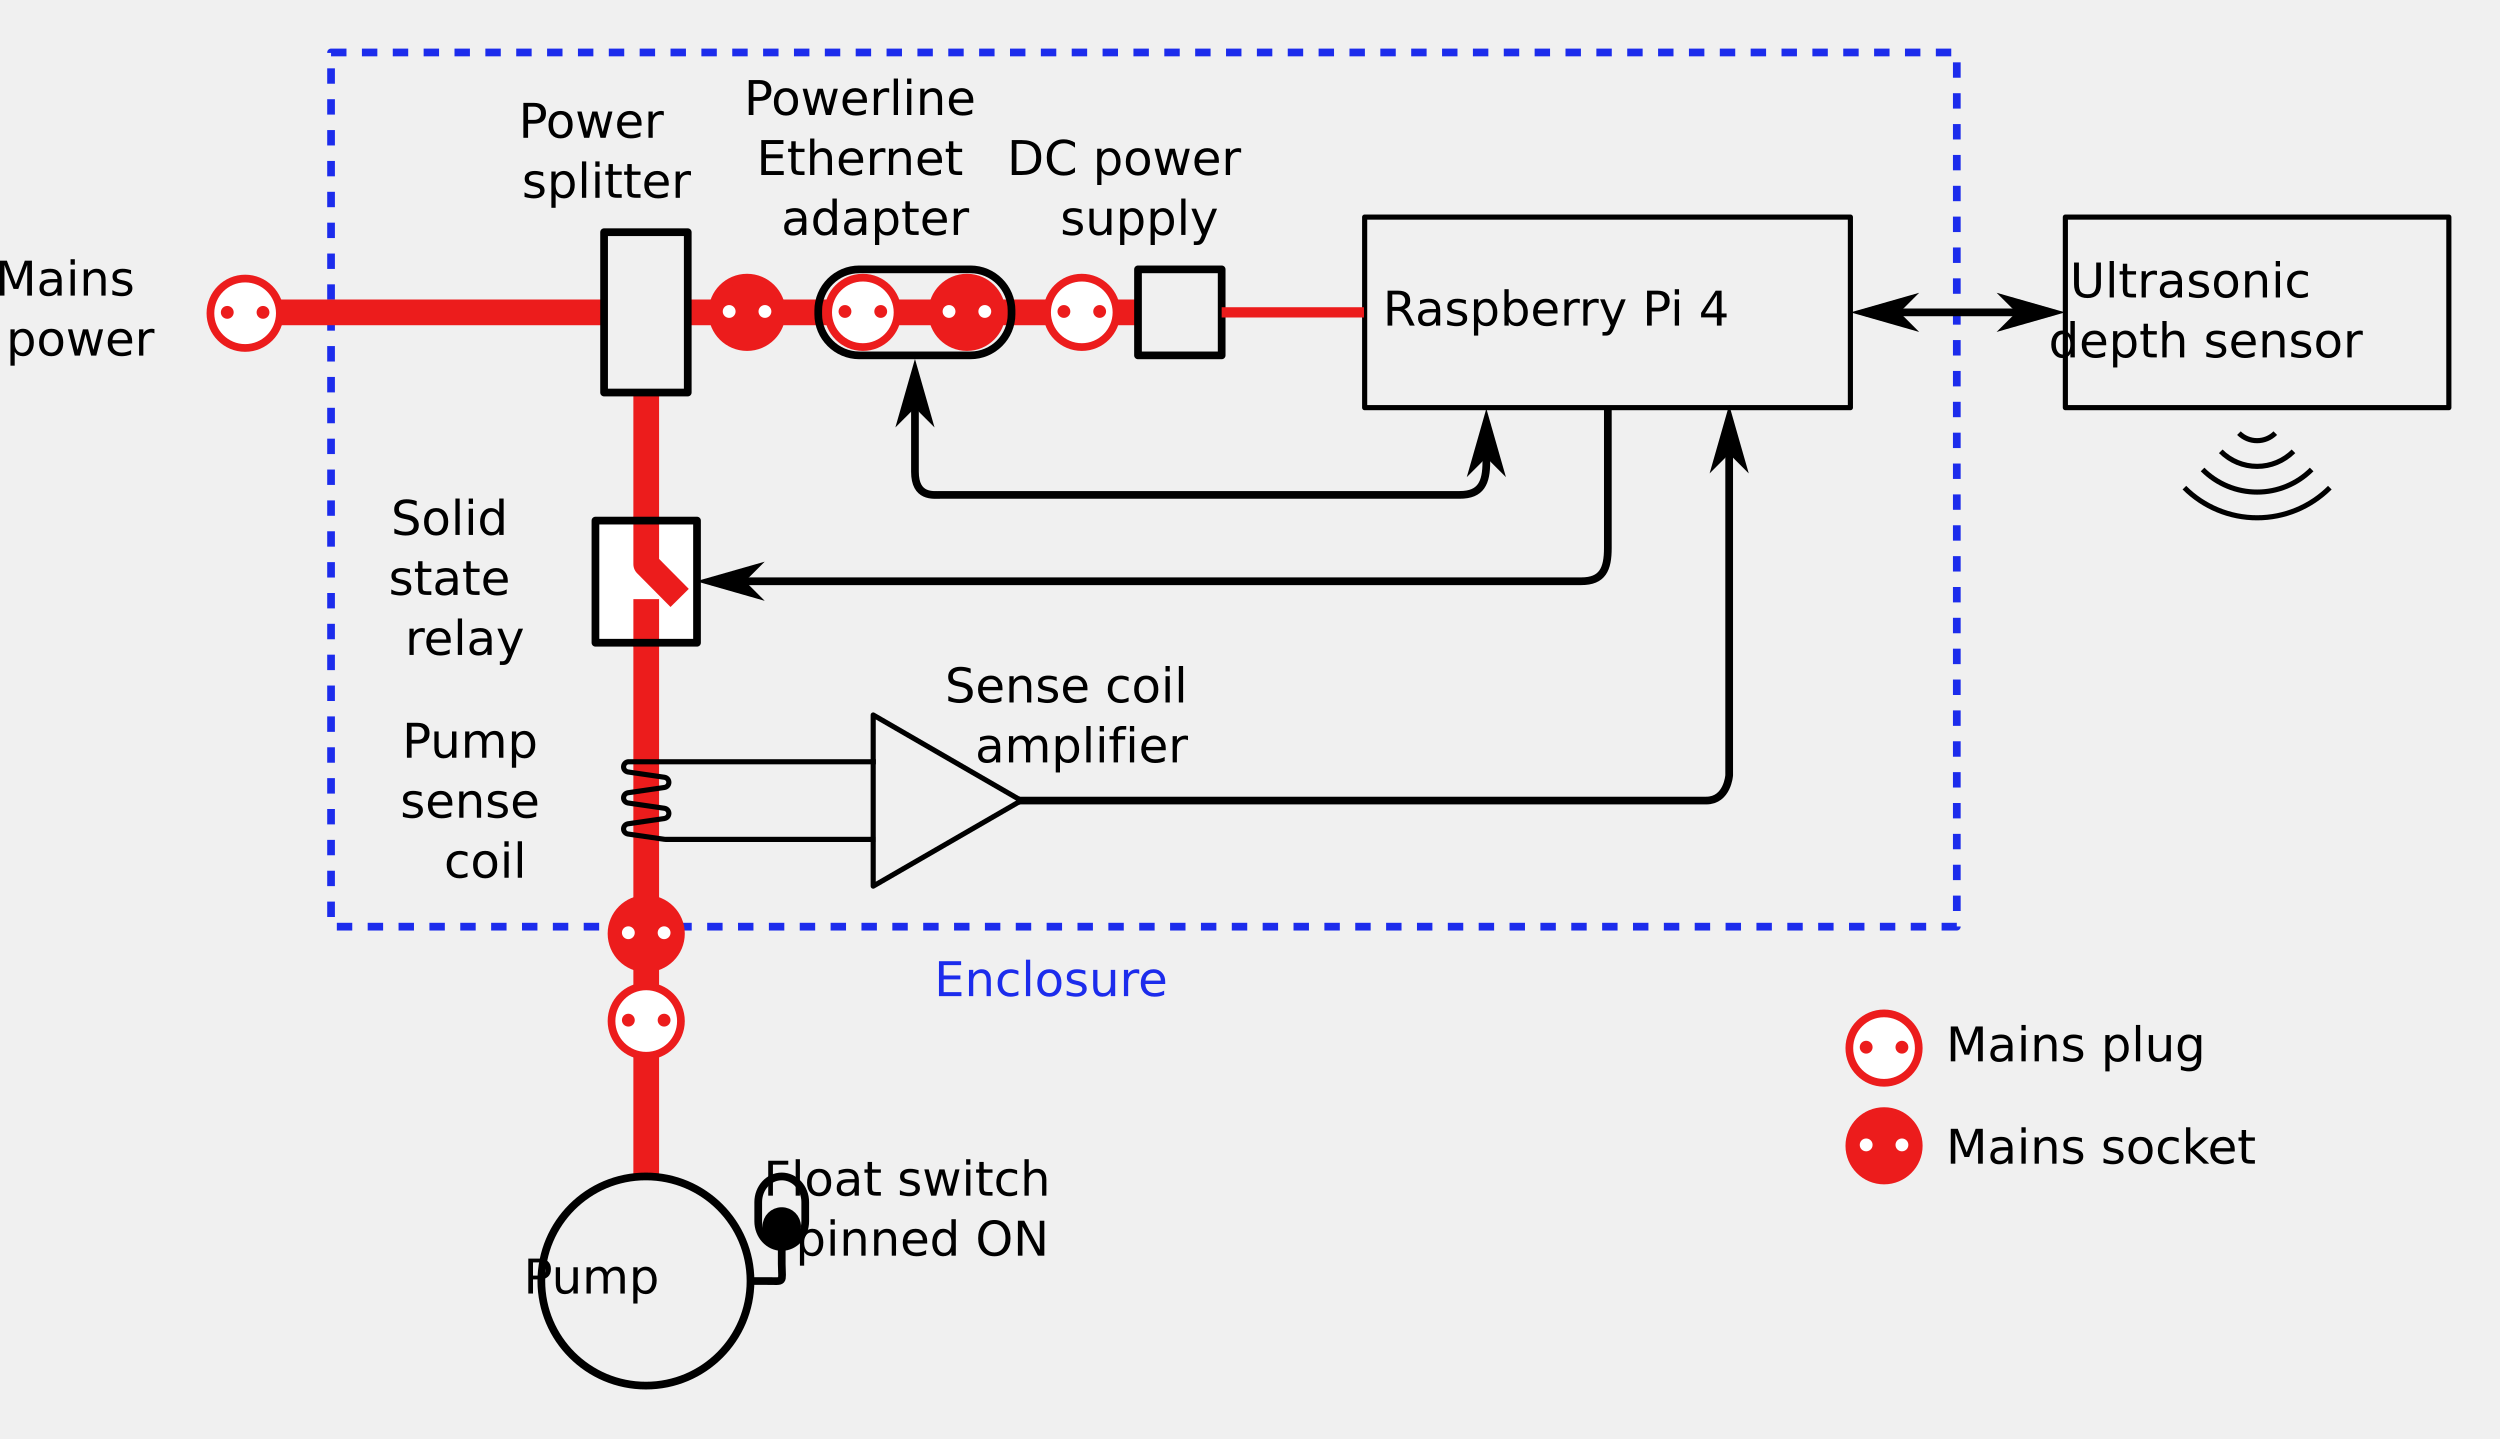
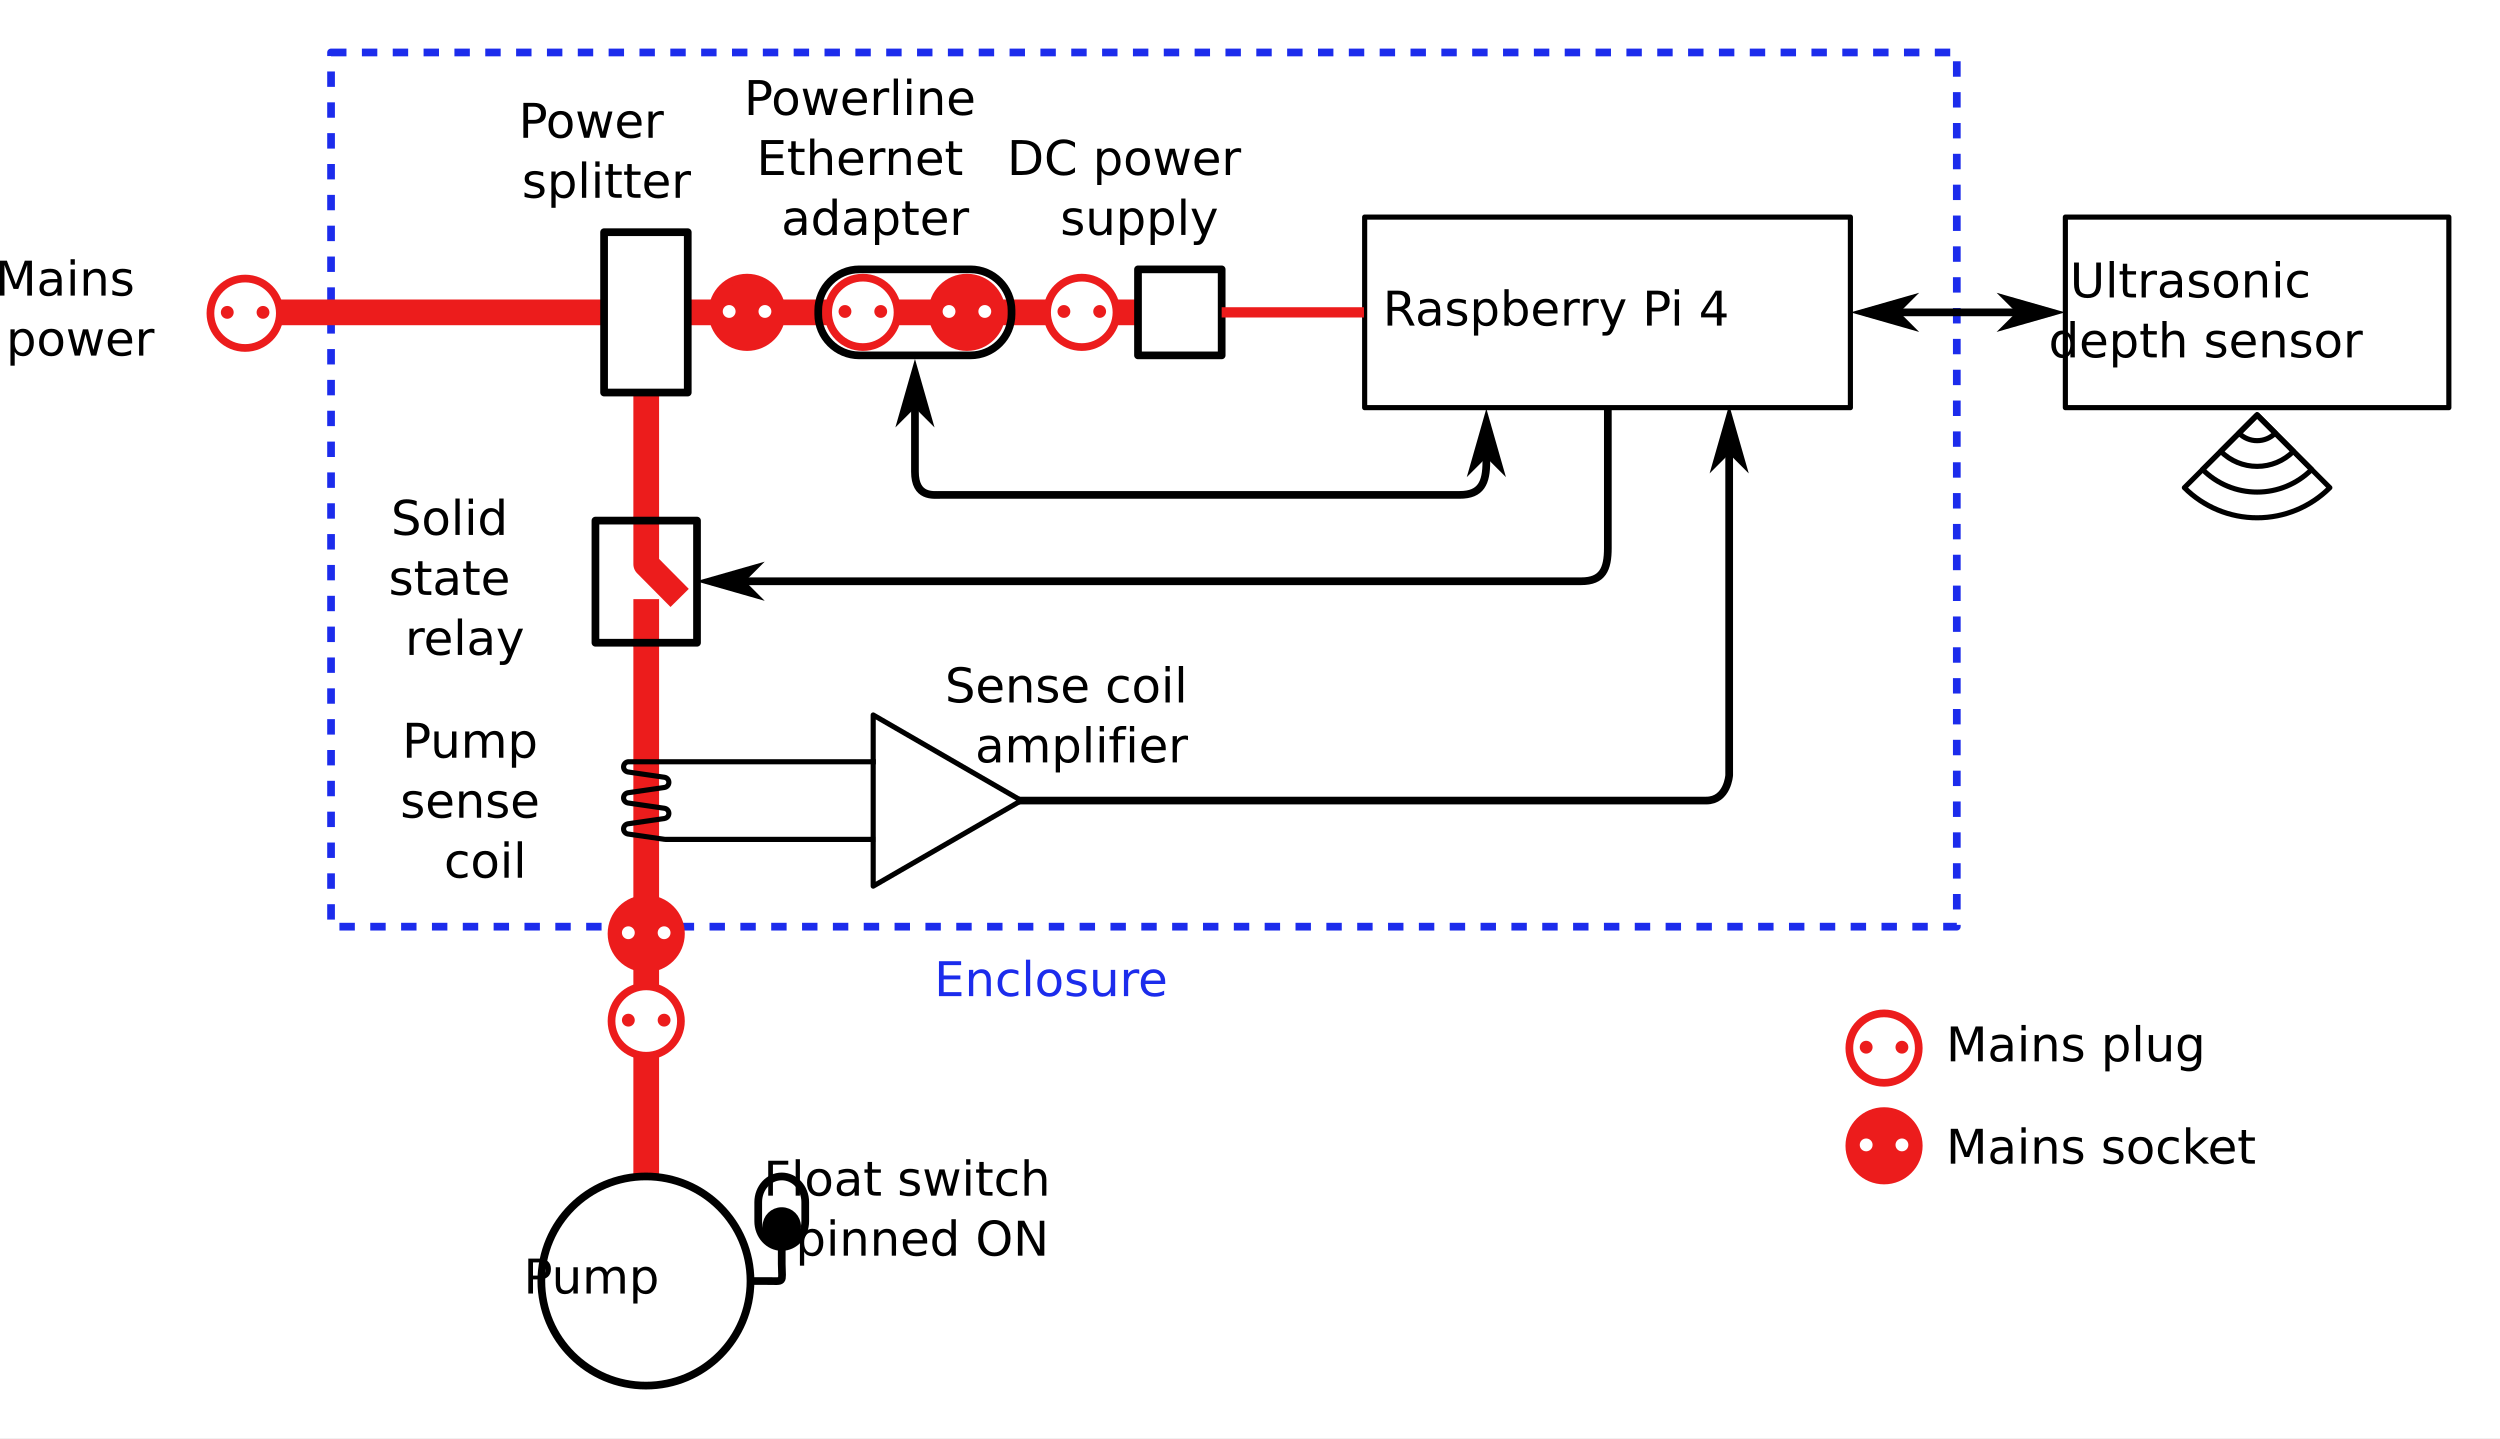
<svg xmlns="http://www.w3.org/2000/svg" width="257.282mm" height="147.994mm" viewBox="0 0 257.282 147.994" version="1.1" id="svg8">
  <defs id="defs2">
    <marker orient="auto" refY="0" refX="0" id="marker1438" style="overflow:visible">
      <path id="path1067" d="M 0,0 5,-5 -12.5,0 5,5 Z" style="fill:#000000;fill-opacity:1;fill-rule:evenodd;stroke:#000000;stroke-width:1pt;stroke-opacity:1" transform="matrix(-0.4,0,0,-0.4,-4,0)" />
    </marker>
    <marker orient="auto" refY="0" refX="0" id="marker1321" style="overflow:visible">
      <path id="path1064" d="M 0,0 5,-5 -12.5,0 5,5 Z" style="fill:#000000;fill-opacity:1;fill-rule:evenodd;stroke:#000000;stroke-width:1pt;stroke-opacity:1" transform="matrix(0.4,0,0,0.4,4,0)" />
    </marker>
    <marker style="overflow:visible" id="marker9920" refX="0" refY="0" orient="auto">
      <path transform="matrix(-0.4,0,0,-0.4,-4,0)" style="fill:#000000;fill-opacity:1;fill-rule:evenodd;stroke:#000000;stroke-width:1pt;stroke-opacity:1" d="M 0,0 5,-5 -12.5,0 5,5 Z" id="path9918" />
    </marker>
    <marker orient="auto" refY="0" refX="0" id="Arrow1Mend" style="overflow:visible">
      <path id="path938" d="M 0,0 5,-5 -12.5,0 5,5 Z" style="fill:#000000;fill-opacity:1;fill-rule:evenodd;stroke:#000000;stroke-width:1pt;stroke-opacity:1" transform="matrix(-0.4,0,0,-0.4,-4,0)" />
    </marker>
    <marker orient="auto" refY="0" refX="0" id="Arrow1Mstart" style="overflow:visible">
      <path id="path935" d="M 0,0 5,-5 -12.5,0 5,5 Z" style="fill:#000000;fill-opacity:1;fill-rule:evenodd;stroke:#000000;stroke-width:1pt;stroke-opacity:1" transform="matrix(0.4,0,0,0.4,4,0)" />
    </marker>
    <marker orient="auto" refY="0" refX="0" id="Arrow1Mstart-1" style="overflow:visible">
      <path id="path935-7" d="M 0,0 5,-5 -12.5,0 5,5 Z" style="fill:#000000;fill-opacity:1;fill-rule:evenodd;stroke:#000000;stroke-width:1pt;stroke-opacity:1" transform="matrix(0.4,0,0,0.4,4,0)" />
    </marker>
    <marker orient="auto" refY="0" refX="0" id="Arrow1Mend-8" style="overflow:visible">
      <path id="path938-5" d="M 0,0 5,-5 -12.5,0 5,5 Z" style="fill:#000000;fill-opacity:1;fill-rule:evenodd;stroke:#000000;stroke-width:1pt;stroke-opacity:1" transform="matrix(-0.4,0,0,-0.4,-4,0)" />
    </marker>
    <marker orient="auto" refY="0" refX="0" id="Arrow1Mend-8-0" style="overflow:visible">
      <path id="path938-5-8" d="M 0,0 5,-5 -12.5,0 5,5 Z" style="fill:#000000;fill-opacity:1;fill-rule:evenodd;stroke:#000000;stroke-width:1pt;stroke-opacity:1" transform="matrix(-0.4,0,0,-0.4,-4,0)" />
    </marker>
    <marker orient="auto" refY="0" refX="0" id="marker1321-9" style="overflow:visible">
      <path id="path1064-8" d="M 0,0 5,-5 -12.5,0 5,5 Z" style="fill:#000000;fill-opacity:1;fill-rule:evenodd;stroke:#000000;stroke-width:1pt;stroke-opacity:1" transform="matrix(0.4,0,0,0.4,4,0)" />
    </marker>
  </defs>
  <g id="layer1" transform="translate(27.00928,-126.2489)">
-     <rect style="opacity:1;fill:none;fill-opacity:1;stroke:#1c2cec;stroke-width:0.794;stroke-linecap:butt;stroke-linejoin:round;stroke-miterlimit:4;stroke-dasharray:1.588, 1.588;stroke-dashoffset:0;stroke-opacity:1" id="rect10224" width="167.311" height="89.969" x="7.06" y="131.646" />
+     <rect style="fill:#ffffff;fill-opacity:1;stroke-width:0.529;stroke-linecap:round" id="rect1621" width="257.282" height="147.994" x="-27.009" y="126.249" />
+     <rect style="opacity:1;fill:none;fill-opacity:1;stroke:#1c2cec;stroke-width:0.794;stroke-linecap:butt;stroke-linejoin:round;stroke-miterlimit:4;stroke-dasharray:1.587, 1.587;stroke-dashoffset:0;stroke-opacity:1" id="rect10224" width="167.311" height="89.969" x="7.06" y="131.646" />
    <rect style="opacity:1;fill:none;fill-opacity:1;stroke:#000000;stroke-width:0.529;stroke-linecap:butt;stroke-linejoin:round;stroke-miterlimit:4;stroke-dasharray:none;stroke-dashoffset:0;stroke-opacity:1" id="rect815" width="49.989" height="19.613" x="113.431" y="148.589" />
    <text xml:space="preserve" style="font-style:normal;font-variant:normal;font-weight:normal;font-stretch:normal;font-size:4.939px;line-height:1.25;font-family:'DejaVu Sans';-inkscape-font-specification:'DejaVu Sans, Normal';font-variant-ligatures:normal;font-variant-caps:normal;font-variant-numeric:normal;font-feature-settings:normal;text-align:center;letter-spacing:0px;word-spacing:0px;writing-mode:lr-tb;text-anchor:middle;fill:#000000;fill-opacity:1;stroke:none;stroke-width:0.265" x="138.63" y="159.758" id="text819">
      <tspan id="tspan817" x="138.63" y="159.758" style="stroke-width:0.265">Raspberry Pi 4</tspan>
-       <tspan x="138.63" y="165.931" style="stroke-width:0.265" id="tspan821" />
+       <tspan x="138.63" y="165.931" id="tspan821" />
    </text>
    <g id="g8881" transform="translate(-21.69584,-3.228916)">
      <rect y="151.818" x="207.239" height="19.613" width="39.465" id="rect815-3" style="opacity:1;fill:none;fill-opacity:1;stroke:#000000;stroke-width:0.529;stroke-linecap:butt;stroke-linejoin:round;stroke-miterlimit:4;stroke-dasharray:none;stroke-dashoffset:0;stroke-opacity:1" />
      <text id="text819-6" y="160.088" x="227.177" style="font-style:normal;font-variant:normal;font-weight:normal;font-stretch:normal;font-size:4.939px;line-height:1.25;font-family:'DejaVu Sans';-inkscape-font-specification:'DejaVu Sans, Normal';font-variant-ligatures:normal;font-variant-caps:normal;font-variant-numeric:normal;font-feature-settings:normal;text-align:center;letter-spacing:0px;word-spacing:0px;writing-mode:lr-tb;text-anchor:middle;fill:#000000;fill-opacity:1;stroke:none;stroke-width:0.265" xml:space="preserve">
        <tspan id="tspan821-6" style="stroke-width:0.265" y="160.088" x="227.177">Ultrasonic</tspan>
        <tspan style="stroke-width:0.265" y="166.262" x="227.177" id="tspan858">depth sensor</tspan>
      </text>
    </g>
    <g transform="rotate(90,169.472,256.3862)" id="g914">
-       <path style="opacity:1;fill:none;fill-opacity:1;stroke:#000000;stroke-width:0.529;stroke-linecap:butt;stroke-linejoin:round;stroke-miterlimit:4;stroke-dasharray:none;stroke-dashoffset:0;stroke-opacity:1" id="path860" d="M 83.91,218.711 A 2.646,2.646 0 0 1 84.685,220.582 2.646,2.646 0 0 1 83.91,222.453" />
-       <path style="opacity:1;fill:none;fill-opacity:1;stroke:#000000;stroke-width:0.529;stroke-linecap:butt;stroke-linejoin:round;stroke-miterlimit:4;stroke-dasharray:none;stroke-dashoffset:0;stroke-opacity:1" id="path860-9" d="M 85.78,216.84 A 5.292,5.292 0 0 1 87.33,220.582 5.292,5.292 0 0 1 85.78,224.324" />
-       <path style="opacity:1;fill:none;fill-opacity:1;stroke:#000000;stroke-width:0.529;stroke-linecap:butt;stroke-linejoin:round;stroke-miterlimit:4;stroke-dasharray:none;stroke-dashoffset:0;stroke-opacity:1" id="path860-4" d="M 87.651,214.969 A 7.938,7.938 0 0 1 89.976,220.582 7.938,7.938 0 0 1 87.651,226.195" />
-       <path style="opacity:1;fill:none;fill-opacity:1;stroke:#000000;stroke-width:0.529;stroke-linecap:butt;stroke-linejoin:round;stroke-miterlimit:4;stroke-dasharray:none;stroke-dashoffset:0;stroke-opacity:1" id="path860-8" d="M 89.522,213.098 A 10.583,10.583 0 0 1 92.622,220.582 10.583,10.583 0 0 1 89.522,228.066" />
+       <path style="opacity:1;fill:none;fill-opacity:1;stroke:#000000;stroke-width:0.529;stroke-linecap:butt;stroke-linejoin:round;stroke-miterlimit:4;stroke-dasharray:none;stroke-dashoffset:0;stroke-opacity:1" id="path860" d="M 83.91,218.711 A 2.646,2.646 0 0 1 84.685,220.582 2.646,2.646 0 0 1 83.91,222.453 L 82.039,220.582 Z" />
+       <path style="opacity:1;fill:none;fill-opacity:1;stroke:#000000;stroke-width:0.529;stroke-linecap:butt;stroke-linejoin:round;stroke-miterlimit:4;stroke-dasharray:none;stroke-dashoffset:0;stroke-opacity:1" id="path860-9" d="M 85.78,216.84 A 5.292,5.292 0 0 1 87.33,220.582 5.292,5.292 0 0 1 85.78,224.324 L 82.039,220.582 Z" />
+       <path style="opacity:1;fill:none;fill-opacity:1;stroke:#000000;stroke-width:0.529;stroke-linecap:butt;stroke-linejoin:round;stroke-miterlimit:4;stroke-dasharray:none;stroke-dashoffset:0;stroke-opacity:1" id="path860-4" d="M 87.651,214.969 A 7.938,7.938 0 0 1 89.976,220.582 7.938,7.938 0 0 1 87.651,226.195 L 82.039,220.582 Z" />
+       <path style="opacity:1;fill:none;fill-opacity:1;stroke:#000000;stroke-width:0.529;stroke-linecap:butt;stroke-linejoin:round;stroke-miterlimit:4;stroke-dasharray:none;stroke-dashoffset:0;stroke-opacity:1" id="path860-8" d="M 89.522,213.098 A 10.583,10.583 0 0 1 92.622,220.582 10.583,10.583 0 0 1 89.522,228.066 L 82.039,220.582 Z" />
    </g>
    <path style="fill:none;stroke:#000000;stroke-width:0.794;stroke-linecap:butt;stroke-linejoin:miter;stroke-miterlimit:4;stroke-dasharray:none;stroke-opacity:1;marker-start:url(#Arrow1Mstart);marker-end:url(#Arrow1Mend)" d="M 165.007,158.395 H 183.956" id="path927" />
    <path style="fill:none;stroke:#ec1c1c;stroke-width:2.646;stroke-linecap:butt;stroke-linejoin:miter;stroke-miterlimit:4;stroke-dasharray:none;stroke-opacity:1" d="M 35.159,158.395 H 0.281" id="path1348" />
    <path style="fill:none;stroke:#ec1c1c;stroke-width:2.646;stroke-linecap:butt;stroke-linejoin:miter;stroke-miterlimit:4;stroke-dasharray:none;stroke-opacity:1" d="M 43.638,158.395 H 89.832" id="path1350-2" />
    <path style="fill:none;stroke:#ec1c1c;stroke-width:2.646;stroke-linecap:butt;stroke-linejoin:miter;stroke-miterlimit:4;stroke-dasharray:none;stroke-opacity:1" d="M 39.495,166.647 V 247.219" id="path1350-9" />
    <path id="path5230" style="fill:none;stroke:#000000;stroke-width:0.529;stroke-linecap:butt;stroke-linejoin:miter;stroke-miterlimit:4;stroke-dasharray:none;stroke-opacity:1" d="M 41.479,212.634 H 63.064 M 41.481,212.632 C 41.45,212.632 41.419,212.63 41.389,212.624 M 41.401,212.629 37.59,212.075 M 37.601,207.838 C 37.348,207.882 37.164,208.102 37.164,208.359 37.164,208.616 37.348,208.836 37.601,208.88 M 37.59,207.838 41.401,207.285 M 41.389,209.435 C 41.642,209.48 41.826,209.699 41.826,209.956 41.826,210.213 41.642,210.433 41.389,210.477 M 37.601,211.034 C 37.348,211.079 37.164,211.298 37.164,211.555 37.164,211.812 37.348,212.032 37.601,212.076 M 37.59,211.034 41.401,210.481 M 41.389,206.243 C 41.642,206.288 41.826,206.507 41.826,206.764 41.826,207.021 41.642,207.241 41.389,207.285 M 37.675,204.643 H 63.119 M 37.601,205.691 C 37.331,205.643 37.142,205.397 37.166,205.124 37.19,204.851 37.419,204.641 37.693,204.641 M 41.401,206.244 37.59,205.69 M 41.401,209.435 37.59,208.882" />
    <g id="g1376" transform="translate(0,57.36574)">
      <circle r="10.763" cy="200.717" cx="39.465" id="path1367" style="opacity:1;fill:none;fill-opacity:1;stroke:#000000;stroke-width:0.794;stroke-linecap:butt;stroke-linejoin:round;stroke-miterlimit:4;stroke-dasharray:none;stroke-dashoffset:0;stroke-opacity:1" />
      <text id="text1371" y="202.004" x="39.357" style="font-style:normal;font-variant:normal;font-weight:normal;font-stretch:normal;font-size:4.939px;line-height:1.25;font-family:'DejaVu Sans';-inkscape-font-specification:'DejaVu Sans, Normal';font-variant-ligatures:normal;font-variant-caps:normal;font-variant-numeric:normal;font-feature-settings:normal;text-align:center;letter-spacing:0px;word-spacing:0px;writing-mode:lr-tb;text-anchor:middle;fill:#000000;fill-opacity:1;stroke:none;stroke-width:0.265" xml:space="preserve">
        <tspan style="stroke-width:0.265" y="202.004" x="39.357" id="tspan1369">Pump</tspan>
      </text>
    </g>
    <rect style="opacity:1;fill:none;fill-opacity:1;stroke:#000000;stroke-width:0.794;stroke-linecap:butt;stroke-linejoin:round;stroke-miterlimit:4;stroke-dasharray:none;stroke-dashoffset:0;stroke-opacity:1" id="rect1346" width="8.61" height="16.503" x="35.159" y="150.144" />
    <path style="opacity:1;fill:none;fill-opacity:1;stroke:#000000;stroke-width:0.68;stroke-linecap:butt;stroke-linejoin:round;stroke-miterlimit:4;stroke-dasharray:none;stroke-dashoffset:0;stroke-opacity:1" id="path5282" d="M 98.943,212.886 98.943,190.248 118.548,201.567 Z" transform="matrix(0.7773382,0,0,0.7781222,-14.05845,51.7932)" />
    <path style="fill:none;stroke:#000000;stroke-width:0.794;stroke-linecap:butt;stroke-linejoin:miter;stroke-miterlimit:4;stroke-dasharray:none;stroke-opacity:1;marker-end:url(#Arrow1Mend-8)" d="M 77.829,208.637 H 148.577 C 150.776,208.637 150.945,206.032 150.945,206.032 V 169.481" id="path927-7" />
    <text xml:space="preserve" style="font-style:normal;font-variant:normal;font-weight:normal;font-stretch:normal;font-size:4.939px;line-height:1.25;font-family:'DejaVu Sans';-inkscape-font-specification:'DejaVu Sans, Normal';font-variant-ligatures:normal;font-variant-caps:normal;font-variant-numeric:normal;font-feature-settings:normal;text-align:center;letter-spacing:0px;word-spacing:0px;writing-mode:lr-tb;text-anchor:middle;fill:#000000;fill-opacity:1;stroke:none;stroke-width:0.265" x="88.222" y="198.538" id="text7313">
      <tspan x="88.222" y="198.538" style="stroke-width:0.265" id="tspan7319">Sense coil</tspan>
      <tspan x="88.222" y="204.711" style="stroke-width:0.265" id="tspan1356">amplifier</tspan>
    </text>
    <text xml:space="preserve" style="font-style:normal;font-variant:normal;font-weight:normal;font-stretch:normal;font-size:4.939px;line-height:1.25;font-family:'DejaVu Sans';-inkscape-font-specification:'DejaVu Sans, Normal';font-variant-ligatures:normal;font-variant-caps:normal;font-variant-numeric:normal;font-feature-settings:normal;text-align:center;letter-spacing:0px;word-spacing:0px;writing-mode:lr-tb;text-anchor:middle;fill:#000000;fill-opacity:1;stroke:none;stroke-width:0.265" x="-14.825" y="156.671" id="text7327">
      <tspan id="tspan7325" x="-14.825" y="156.671" style="stroke-width:0.265">Mains</tspan>
      <tspan x="-14.825" y="162.845" style="stroke-width:0.265" id="tspan7329">power</tspan>
    </text>
    <text xml:space="preserve" style="font-style:normal;font-variant:normal;font-weight:normal;font-stretch:normal;font-size:4.939px;line-height:1.25;font-family:'DejaVu Sans';-inkscape-font-specification:'DejaVu Sans, Normal';font-variant-ligatures:normal;font-variant-caps:normal;font-variant-numeric:normal;font-feature-settings:normal;text-align:center;letter-spacing:0px;word-spacing:0px;writing-mode:lr-tb;text-anchor:middle;fill:#000000;fill-opacity:1;stroke:none;stroke-width:0.265" x="39.331" y="140.429" id="text7333">
      <tspan id="tspan7331" x="39.331" y="140.429" style="stroke-width:0.265">Power</tspan>
      <tspan x="39.331" y="146.603" style="stroke-width:0.265" id="tspan7335">splitter</tspan>
    </text>
    <rect style="opacity:1;fill:none;fill-opacity:1;stroke:#000000;stroke-width:0.794;stroke-linecap:butt;stroke-linejoin:round;stroke-miterlimit:4;stroke-dasharray:none;stroke-dashoffset:0;stroke-opacity:1" id="rect1346-4" width="8.61" height="8.85" x="90.106" y="153.97" />
    <text xml:space="preserve" style="font-style:normal;font-variant:normal;font-weight:normal;font-stretch:normal;font-size:4.939px;line-height:1.25;font-family:'DejaVu Sans';-inkscape-font-specification:'DejaVu Sans, Normal';font-variant-ligatures:normal;font-variant-caps:normal;font-variant-numeric:normal;font-feature-settings:normal;text-align:center;letter-spacing:0px;word-spacing:0px;writing-mode:lr-tb;text-anchor:middle;fill:#000000;fill-opacity:1;stroke:none;stroke-width:0.265" x="94.169" y="144.256" id="text8854">
      <tspan id="tspan8852" x="94.169" y="144.256" style="stroke-width:0.265">DC power</tspan>
      <tspan x="94.169" y="150.43" style="stroke-width:0.265" id="tspan8856">supply</tspan>
    </text>
    <path style="fill:none;stroke:#ec1c1c;stroke-width:1.058;stroke-linecap:butt;stroke-linejoin:miter;stroke-miterlimit:4;stroke-dasharray:none;stroke-opacity:1" d="M 98.716,158.395 113.361,158.395" id="path8991" />
    <g id="g10106" transform="translate(-18.38259,20.9163)">
      <circle r="3.572" cy="137.571" cx="16.601" id="path10056" style="opacity:1;fill:#ffffff;fill-opacity:1;stroke:#ec1c1c;stroke-width:0.794;stroke-linecap:butt;stroke-linejoin:round;stroke-miterlimit:4;stroke-dasharray:none;stroke-dashoffset:0;stroke-opacity:1" />
      <g transform="translate(-7.508221,9.317014)" id="g10090">
        <circle style="opacity:1;fill:#ec1c1c;fill-opacity:1;stroke:none;stroke-width:0.794;stroke-linecap:butt;stroke-linejoin:round;stroke-miterlimit:4;stroke-dasharray:none;stroke-dashoffset:0;stroke-opacity:1" id="path10056-8" cx="22.27" cy="128.162" r="0.661" />
        <circle style="opacity:1;fill:#ec1c1c;fill-opacity:1;stroke:none;stroke-width:0.794;stroke-linecap:butt;stroke-linejoin:round;stroke-miterlimit:4;stroke-dasharray:none;stroke-dashoffset:0;stroke-opacity:1" id="path10056-8-8" cx="25.949" cy="128.162" r="0.661" />
      </g>
    </g>
    <g id="g10106-1" transform="translate(67.71884,20.82404)">
      <circle r="3.572" cy="137.571" cx="16.601" id="path10056-89" style="opacity:1;fill:#ffffff;fill-opacity:1;stroke:#ec1c1c;stroke-width:0.794;stroke-linecap:butt;stroke-linejoin:round;stroke-miterlimit:4;stroke-dasharray:none;stroke-dashoffset:0;stroke-opacity:1" />
      <g transform="translate(-7.508221,9.317014)" id="g10090-6">
        <circle style="opacity:1;fill:#ec1c1c;fill-opacity:1;stroke:none;stroke-width:0.794;stroke-linecap:butt;stroke-linejoin:round;stroke-miterlimit:4;stroke-dasharray:none;stroke-dashoffset:0;stroke-opacity:1" id="path10056-8-4" cx="22.27" cy="128.162" r="0.661" />
        <circle style="opacity:1;fill:#ec1c1c;fill-opacity:1;stroke:none;stroke-width:0.794;stroke-linecap:butt;stroke-linejoin:round;stroke-miterlimit:4;stroke-dasharray:none;stroke-dashoffset:0;stroke-opacity:1" id="path10056-8-8-3" cx="25.949" cy="128.162" r="0.661" />
      </g>
    </g>
    <g id="g10106-1-3" transform="translate(22.89404,93.75748)">
      <circle r="3.572" cy="137.571" cx="16.601" id="path10056-89-3" style="opacity:1;fill:#ffffff;fill-opacity:1;stroke:#ec1c1c;stroke-width:0.794;stroke-linecap:butt;stroke-linejoin:round;stroke-miterlimit:4;stroke-dasharray:none;stroke-dashoffset:0;stroke-opacity:1" />
      <g transform="translate(-7.508221,9.317014)" id="g10090-6-8">
        <circle style="opacity:1;fill:#ec1c1c;fill-opacity:1;stroke:none;stroke-width:0.794;stroke-linecap:butt;stroke-linejoin:round;stroke-miterlimit:4;stroke-dasharray:none;stroke-dashoffset:0;stroke-opacity:1" id="path10056-8-4-6" cx="22.27" cy="128.162" r="0.661" />
        <circle style="opacity:1;fill:#ec1c1c;fill-opacity:1;stroke:none;stroke-width:0.794;stroke-linecap:butt;stroke-linejoin:round;stroke-miterlimit:4;stroke-dasharray:none;stroke-dashoffset:0;stroke-opacity:1" id="path10056-8-8-3-0" cx="25.949" cy="128.162" r="0.661" />
      </g>
    </g>
    <g id="g10198" transform="translate(-4.838916,-12.82225)">
      <circle r="3.572" cy="171.217" cx="54.711" id="path10056-89-8" style="opacity:1;fill:#ec1c1c;fill-opacity:1;stroke:#ec1c1c;stroke-width:0.794;stroke-linecap:butt;stroke-linejoin:round;stroke-miterlimit:4;stroke-dasharray:none;stroke-dashoffset:0;stroke-opacity:1" />
      <circle r="0.661" cy="171.125" cx="52.871" id="path10056-8-4-9" style="opacity:1;fill:#ffffff;fill-opacity:1;stroke:none;stroke-width:0.794;stroke-linecap:butt;stroke-linejoin:round;stroke-miterlimit:4;stroke-dasharray:none;stroke-dashoffset:0;stroke-opacity:1" />
      <circle r="0.661" cy="171.125" cx="56.551" id="path10056-8-8-3-7" style="opacity:1;fill:#ffffff;fill-opacity:1;stroke:none;stroke-width:0.794;stroke-linecap:butt;stroke-linejoin:round;stroke-miterlimit:4;stroke-dasharray:none;stroke-dashoffset:0;stroke-opacity:1" />
    </g>
    <g id="g10198-7" transform="translate(-15.21557,51.11489)">
      <circle r="3.572" cy="171.217" cx="54.711" id="path10056-89-8-6" style="opacity:1;fill:#ec1c1c;fill-opacity:1;stroke:#ec1c1c;stroke-width:0.794;stroke-linecap:butt;stroke-linejoin:round;stroke-miterlimit:4;stroke-dasharray:none;stroke-dashoffset:0;stroke-opacity:1" />
      <circle r="0.661" cy="171.125" cx="52.871" id="path10056-8-4-9-4" style="opacity:1;fill:#ffffff;fill-opacity:1;stroke:none;stroke-width:0.794;stroke-linecap:butt;stroke-linejoin:round;stroke-miterlimit:4;stroke-dasharray:none;stroke-dashoffset:0;stroke-opacity:1" />
      <circle r="0.661" cy="171.125" cx="56.551" id="path10056-8-8-3-7-3" style="opacity:1;fill:#ffffff;fill-opacity:1;stroke:none;stroke-width:0.794;stroke-linecap:butt;stroke-linejoin:round;stroke-miterlimit:4;stroke-dasharray:none;stroke-dashoffset:0;stroke-opacity:1" />
    </g>
    <g id="g10106-1-3-0" transform="translate(150.2822,96.54079)">
      <circle r="3.572" cy="137.571" cx="16.601" id="path10056-89-3-3" style="opacity:1;fill:#ffffff;fill-opacity:1;stroke:#ec1c1c;stroke-width:0.794;stroke-linecap:butt;stroke-linejoin:round;stroke-miterlimit:4;stroke-dasharray:none;stroke-dashoffset:0;stroke-opacity:1" />
      <g transform="translate(-7.508221,9.317014)" id="g10090-6-8-0">
        <circle style="opacity:1;fill:#ec1c1c;fill-opacity:1;stroke:none;stroke-width:0.794;stroke-linecap:butt;stroke-linejoin:round;stroke-miterlimit:4;stroke-dasharray:none;stroke-dashoffset:0;stroke-opacity:1" id="path10056-8-4-6-9" cx="22.27" cy="128.162" r="0.661" />
        <circle style="opacity:1;fill:#ec1c1c;fill-opacity:1;stroke:none;stroke-width:0.794;stroke-linecap:butt;stroke-linejoin:round;stroke-miterlimit:4;stroke-dasharray:none;stroke-dashoffset:0;stroke-opacity:1" id="path10056-8-8-3-0-2" cx="25.949" cy="128.162" r="0.661" />
      </g>
    </g>
    <g id="g10198-7-5" transform="translate(112.1726,72.94868)">
      <circle r="3.572" cy="171.217" cx="54.711" id="path10056-89-8-6-4" style="opacity:1;fill:#ec1c1c;fill-opacity:1;stroke:#ec1c1c;stroke-width:0.794;stroke-linecap:butt;stroke-linejoin:round;stroke-miterlimit:4;stroke-dasharray:none;stroke-dashoffset:0;stroke-opacity:1" />
      <circle r="0.661" cy="171.125" cx="52.871" id="path10056-8-4-9-4-0" style="opacity:1;fill:#ffffff;fill-opacity:1;stroke:none;stroke-width:0.794;stroke-linecap:butt;stroke-linejoin:round;stroke-miterlimit:4;stroke-dasharray:none;stroke-dashoffset:0;stroke-opacity:1" />
      <circle r="0.661" cy="171.125" cx="56.551" id="path10056-8-8-3-7-3-5" style="opacity:1;fill:#ffffff;fill-opacity:1;stroke:none;stroke-width:0.794;stroke-linecap:butt;stroke-linejoin:round;stroke-miterlimit:4;stroke-dasharray:none;stroke-dashoffset:0;stroke-opacity:1" />
    </g>
    <text xml:space="preserve" style="font-style:normal;font-variant:normal;font-weight:normal;font-stretch:normal;font-size:4.939px;line-height:1.25;font-family:'DejaVu Sans';-inkscape-font-specification:'DejaVu Sans, Normal';font-variant-ligatures:normal;font-variant-caps:normal;font-variant-numeric:normal;font-feature-settings:normal;text-align:start;letter-spacing:0px;word-spacing:0px;writing-mode:lr-tb;text-anchor:start;fill:#000000;fill-opacity:1;stroke:none;stroke-width:0.265" x="173.264" y="235.474" id="text10279">
      <tspan id="tspan10277" x="173.264" y="235.474" style="font-style:normal;font-variant:normal;font-weight:normal;font-stretch:normal;font-size:4.939px;font-family:'DejaVu Sans';-inkscape-font-specification:'DejaVu Sans, Normal';font-variant-ligatures:normal;font-variant-caps:normal;font-variant-numeric:normal;font-feature-settings:normal;text-align:start;writing-mode:lr-tb;text-anchor:start;stroke-width:0.265">Mains plug</tspan>
    </text>
    <text xml:space="preserve" style="font-style:normal;font-variant:normal;font-weight:normal;font-stretch:normal;font-size:4.939px;line-height:1.25;font-family:'DejaVu Sans';-inkscape-font-specification:'DejaVu Sans, Normal';font-variant-ligatures:normal;font-variant-caps:normal;font-variant-numeric:normal;font-feature-settings:normal;text-align:start;letter-spacing:0px;word-spacing:0px;writing-mode:lr-tb;text-anchor:start;fill:#000000;fill-opacity:1;stroke:none;stroke-width:0.265" x="173.264" y="246.007" id="text10283">
      <tspan id="tspan10281" x="173.264" y="246.007" style="font-style:normal;font-variant:normal;font-weight:normal;font-stretch:normal;font-size:4.939px;font-family:'DejaVu Sans';-inkscape-font-specification:'DejaVu Sans, Normal';font-variant-ligatures:normal;font-variant-caps:normal;font-variant-numeric:normal;font-feature-settings:normal;text-align:start;writing-mode:lr-tb;text-anchor:start;stroke-width:0.265">Mains socket</tspan>
    </text>
    <text xml:space="preserve" style="font-style:normal;font-variant:normal;font-weight:normal;font-stretch:normal;font-size:4.939px;line-height:1.25;font-family:'DejaVu Sans';-inkscape-font-specification:'DejaVu Sans, Normal';font-variant-ligatures:normal;font-variant-caps:normal;font-variant-numeric:normal;font-feature-settings:normal;text-align:center;letter-spacing:0px;word-spacing:0px;writing-mode:lr-tb;text-anchor:middle;fill:#1c2cec;fill-opacity:1;stroke:none;stroke-width:0.265" x="85.075" y="228.761" id="text10287">
      <tspan id="tspan10285" x="85.075" y="228.761" style="fill:#1c2cec;fill-opacity:1;stroke-width:0.265">Enclosure</tspan>
    </text>
    <g id="g922" transform="translate(-10.61994,26.70986)">
      <rect ry="2.646" rx="2.646" y="220.61" x="61.641" height="7.259" width="4.839" id="rect916" style="opacity:1;fill:none;fill-opacity:1;stroke:#000000;stroke-width:0.794;stroke-linecap:butt;stroke-linejoin:round;stroke-miterlimit:4;stroke-dasharray:none;stroke-dashoffset:0;stroke-opacity:1" />
      <circle r="1.582" cy="225.758" cx="64.061" id="path918" style="opacity:1;fill:#000000;fill-opacity:1;stroke:#000000;stroke-width:0.794;stroke-linecap:butt;stroke-linejoin:round;stroke-miterlimit:4;stroke-dasharray:none;stroke-dashoffset:0;stroke-opacity:1" />
    </g>
    <path style="fill:none;stroke:#000000;stroke-width:0.794;stroke-linecap:butt;stroke-linejoin:miter;stroke-miterlimit:4;stroke-dasharray:none;stroke-opacity:1" d="M 53.441,254.579 V 256.331 C 53.472,258.358 53.769,258.083 51.834,258.083 H 50.228" id="path924" />
    <text xml:space="preserve" style="font-style:normal;font-variant:normal;font-weight:normal;font-stretch:normal;font-size:4.939px;line-height:1.25;font-family:'DejaVu Sans';-inkscape-font-specification:'DejaVu Sans, Normal';font-variant-ligatures:normal;font-variant-caps:normal;font-variant-numeric:normal;font-feature-settings:normal;text-align:center;letter-spacing:0px;word-spacing:0px;writing-mode:lr-tb;text-anchor:middle;fill:#000000;fill-opacity:1;stroke:none;stroke-width:0.265" x="71.833" y="249.297" id="text928">
      <tspan id="tspan926" x="71.833" y="249.297" style="stroke-width:0.265">Float switch</tspan>
      <tspan x="71.833" y="255.47" style="stroke-width:0.265" id="tspan930">pinned ON</tspan>
    </text>
    <g id="g1031" transform="translate(-9.525009,5.820834)">
      <rect y="174.004" x="43.794" height="12.572" width="10.453" id="rect1346-4-3-9" style="opacity:1;fill:#ffffff;fill-opacity:1;stroke:none;stroke-width:0.794;stroke-linecap:butt;stroke-linejoin:round;stroke-miterlimit:4;stroke-dasharray:none;stroke-dashoffset:0;stroke-opacity:1" />
      <path id="path1350-9-9-8" d="M 49.021,182.087 V 186.973" style="fill:none;stroke:#ec1c1c;stroke-width:2.646;stroke-linecap:butt;stroke-linejoin:miter;stroke-miterlimit:4;stroke-dasharray:none;stroke-opacity:1" />
      <path id="path1010" d="M 49.021,173.607 V 178.493 L 52.46,181.963" style="fill:none;stroke:#ec1c1c;stroke-width:2.646;stroke-linecap:butt;stroke-linejoin:round;stroke-miterlimit:4;stroke-dasharray:none;stroke-opacity:1" />
      <rect y="174.004" x="43.794" height="12.572" width="10.453" id="rect1346-4-3" style="opacity:1;fill:none;fill-opacity:1;stroke:#000000;stroke-width:0.794;stroke-linecap:butt;stroke-linejoin:round;stroke-miterlimit:4;stroke-dasharray:none;stroke-dashoffset:0;stroke-opacity:1" />
    </g>
    <text xml:space="preserve" style="font-style:normal;font-variant:normal;font-weight:normal;font-stretch:normal;font-size:4.939px;line-height:1.25;font-family:'DejaVu Sans';-inkscape-font-specification:'DejaVu Sans, Normal';font-variant-ligatures:normal;font-variant-caps:normal;font-variant-numeric:normal;font-feature-settings:normal;text-align:center;letter-spacing:0px;word-spacing:0px;writing-mode:lr-tb;text-anchor:middle;fill:#000000;fill-opacity:1;stroke:none;stroke-width:0.265" x="24.745" y="181.299" id="text1035">
      <tspan id="tspan1033" x="24.745" y="181.299" style="stroke-width:0.265">Solid</tspan>
      <tspan x="24.745" y="187.473" style="stroke-width:0.265" id="tspan1352">state</tspan>
      <tspan x="24.745" y="193.647" style="stroke-width:0.265" id="tspan1354">relay</tspan>
    </text>
    <path style="fill:none;stroke:#000000;stroke-width:0.794;stroke-linecap:butt;stroke-linejoin:miter;stroke-miterlimit:4;stroke-dasharray:none;stroke-opacity:1;marker-start:url(#marker1321)" d="M 46.201,186.067 H 135.719 C 137.917,186.067 138.458,184.829 138.458,182.647 V 168.167" id="path927-7-8" />
    <text xml:space="preserve" style="font-style:normal;font-variant:normal;font-weight:normal;font-stretch:normal;font-size:4.939px;line-height:1.25;font-family:'DejaVu Sans';-inkscape-font-specification:'DejaVu Sans, Normal';font-variant-ligatures:normal;font-variant-caps:normal;font-variant-numeric:normal;font-feature-settings:normal;text-align:center;letter-spacing:0px;word-spacing:0px;writing-mode:lr-tb;text-anchor:middle;fill:#000000;fill-opacity:1;stroke:none;stroke-width:0.265" x="26.862" y="204.229" id="text7313-5">
      <tspan x="26.862" y="204.229" style="stroke-width:0.265" id="tspan7319-9">Pump</tspan>
      <tspan x="26.862" y="210.403" style="stroke-width:0.265" id="tspan1350">sense</tspan>
      <tspan x="26.862" y="216.576" style="stroke-width:0.265" id="tspan1348">coil</tspan>
    </text>
    <rect style="opacity:1;fill:none;fill-opacity:1;stroke:#000000;stroke-width:0.794;stroke-linecap:butt;stroke-linejoin:round;stroke-miterlimit:4;stroke-dasharray:none;stroke-dashoffset:0;stroke-opacity:1" id="rect1346-4-8" width="19.893" height="8.85" x="57.198" y="153.97" rx="4.233" ry="4.233" />
    <text xml:space="preserve" style="font-style:normal;font-variant:normal;font-weight:normal;font-stretch:normal;font-size:4.939px;line-height:1.25;font-family:'DejaVu Sans';-inkscape-font-specification:'DejaVu Sans, Normal';font-variant-ligatures:normal;font-variant-caps:normal;font-variant-numeric:normal;font-feature-settings:normal;text-align:center;letter-spacing:0px;word-spacing:0px;writing-mode:lr-tb;text-anchor:middle;fill:#000000;fill-opacity:1;stroke:none;stroke-width:0.265" x="66.985" y="138.082" id="text1375">
      <tspan id="tspan1373" x="66.985" y="138.082" style="stroke-width:0.265">Powerline</tspan>
      <tspan x="66.985" y="144.256" style="stroke-width:0.265" id="tspan1377">Ethernet</tspan>
      <tspan x="66.985" y="150.43" style="stroke-width:0.265" id="tspan1379">adapter</tspan>
    </text>
    <path style="fill:none;stroke:#000000;stroke-width:0.794;stroke-linecap:butt;stroke-linejoin:miter;stroke-miterlimit:4;stroke-dasharray:none;stroke-opacity:1;marker-start:url(#marker1321-9);marker-end:url(#marker1438)" d="M 67.151,164.748 V 174.795 C 67.151,177.46 69.02,177.18 69.795,177.18 H 123.215 C 125.413,177.18 125.955,175.942 125.955,173.76 V 169.863" id="path927-7-8-4" />
    <g id="g10106-1-8" transform="translate(45.18816,20.82404)">
      <circle r="3.572" cy="137.571" cx="16.601" id="path10056-89-1" style="opacity:1;fill:#ffffff;fill-opacity:1;stroke:#ec1c1c;stroke-width:0.794;stroke-linecap:butt;stroke-linejoin:round;stroke-miterlimit:4;stroke-dasharray:none;stroke-dashoffset:0;stroke-opacity:1" />
      <g transform="translate(-7.508221,9.317014)" id="g10090-6-0">
        <circle style="opacity:1;fill:#ec1c1c;fill-opacity:1;stroke:none;stroke-width:0.794;stroke-linecap:butt;stroke-linejoin:round;stroke-miterlimit:4;stroke-dasharray:none;stroke-dashoffset:0;stroke-opacity:1" id="path10056-8-4-3" cx="22.27" cy="128.162" r="0.661" />
        <circle style="opacity:1;fill:#ec1c1c;fill-opacity:1;stroke:none;stroke-width:0.794;stroke-linecap:butt;stroke-linejoin:round;stroke-miterlimit:4;stroke-dasharray:none;stroke-dashoffset:0;stroke-opacity:1" id="path10056-8-8-3-04" cx="25.949" cy="128.162" r="0.661" />
      </g>
    </g>
    <g id="g10198-4" transform="translate(17.78811,-12.82224)">
      <circle r="3.572" cy="171.217" cx="54.711" id="path10056-89-8-4" style="opacity:1;fill:#ec1c1c;fill-opacity:1;stroke:#ec1c1c;stroke-width:0.794;stroke-linecap:butt;stroke-linejoin:round;stroke-miterlimit:4;stroke-dasharray:none;stroke-dashoffset:0;stroke-opacity:1" />
      <circle r="0.661" cy="171.125" cx="52.871" id="path10056-8-4-9-47" style="opacity:1;fill:#ffffff;fill-opacity:1;stroke:none;stroke-width:0.794;stroke-linecap:butt;stroke-linejoin:round;stroke-miterlimit:4;stroke-dasharray:none;stroke-dashoffset:0;stroke-opacity:1" />
      <circle r="0.661" cy="171.125" cx="56.551" id="path10056-8-8-3-7-6" style="opacity:1;fill:#ffffff;fill-opacity:1;stroke:none;stroke-width:0.794;stroke-linecap:butt;stroke-linejoin:round;stroke-miterlimit:4;stroke-dasharray:none;stroke-dashoffset:0;stroke-opacity:1" />
    </g>
  </g>
</svg>
